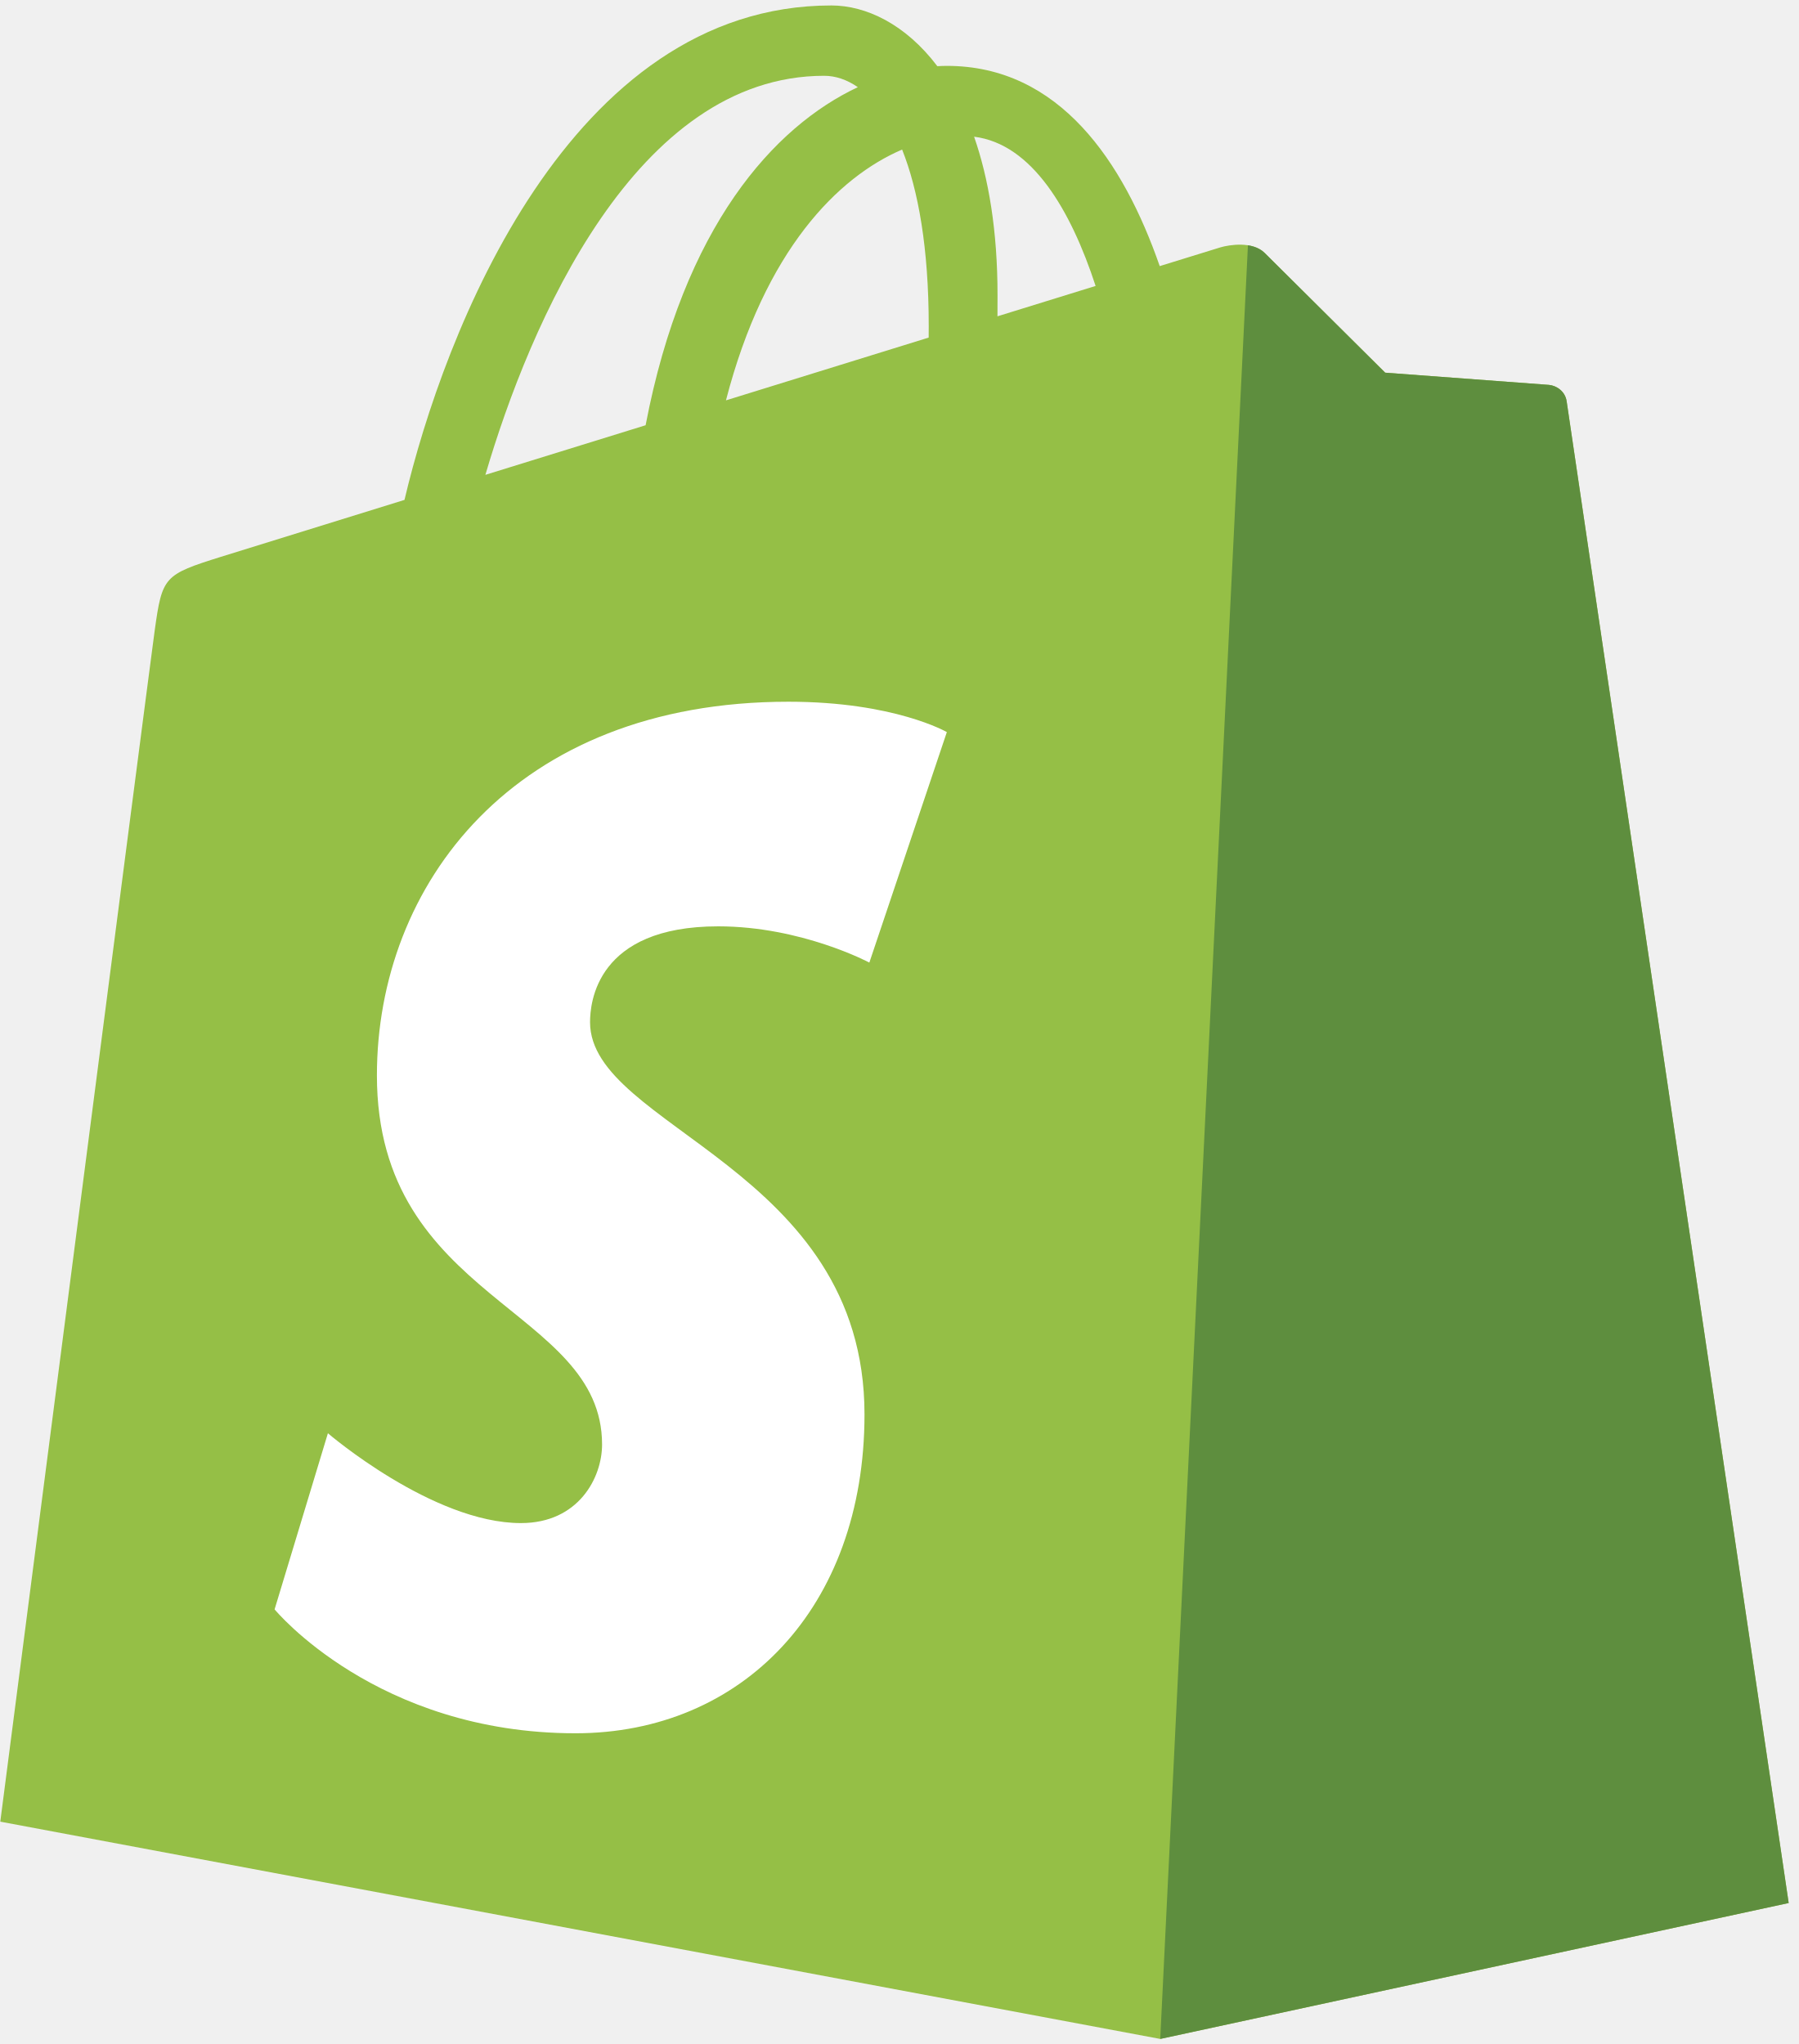
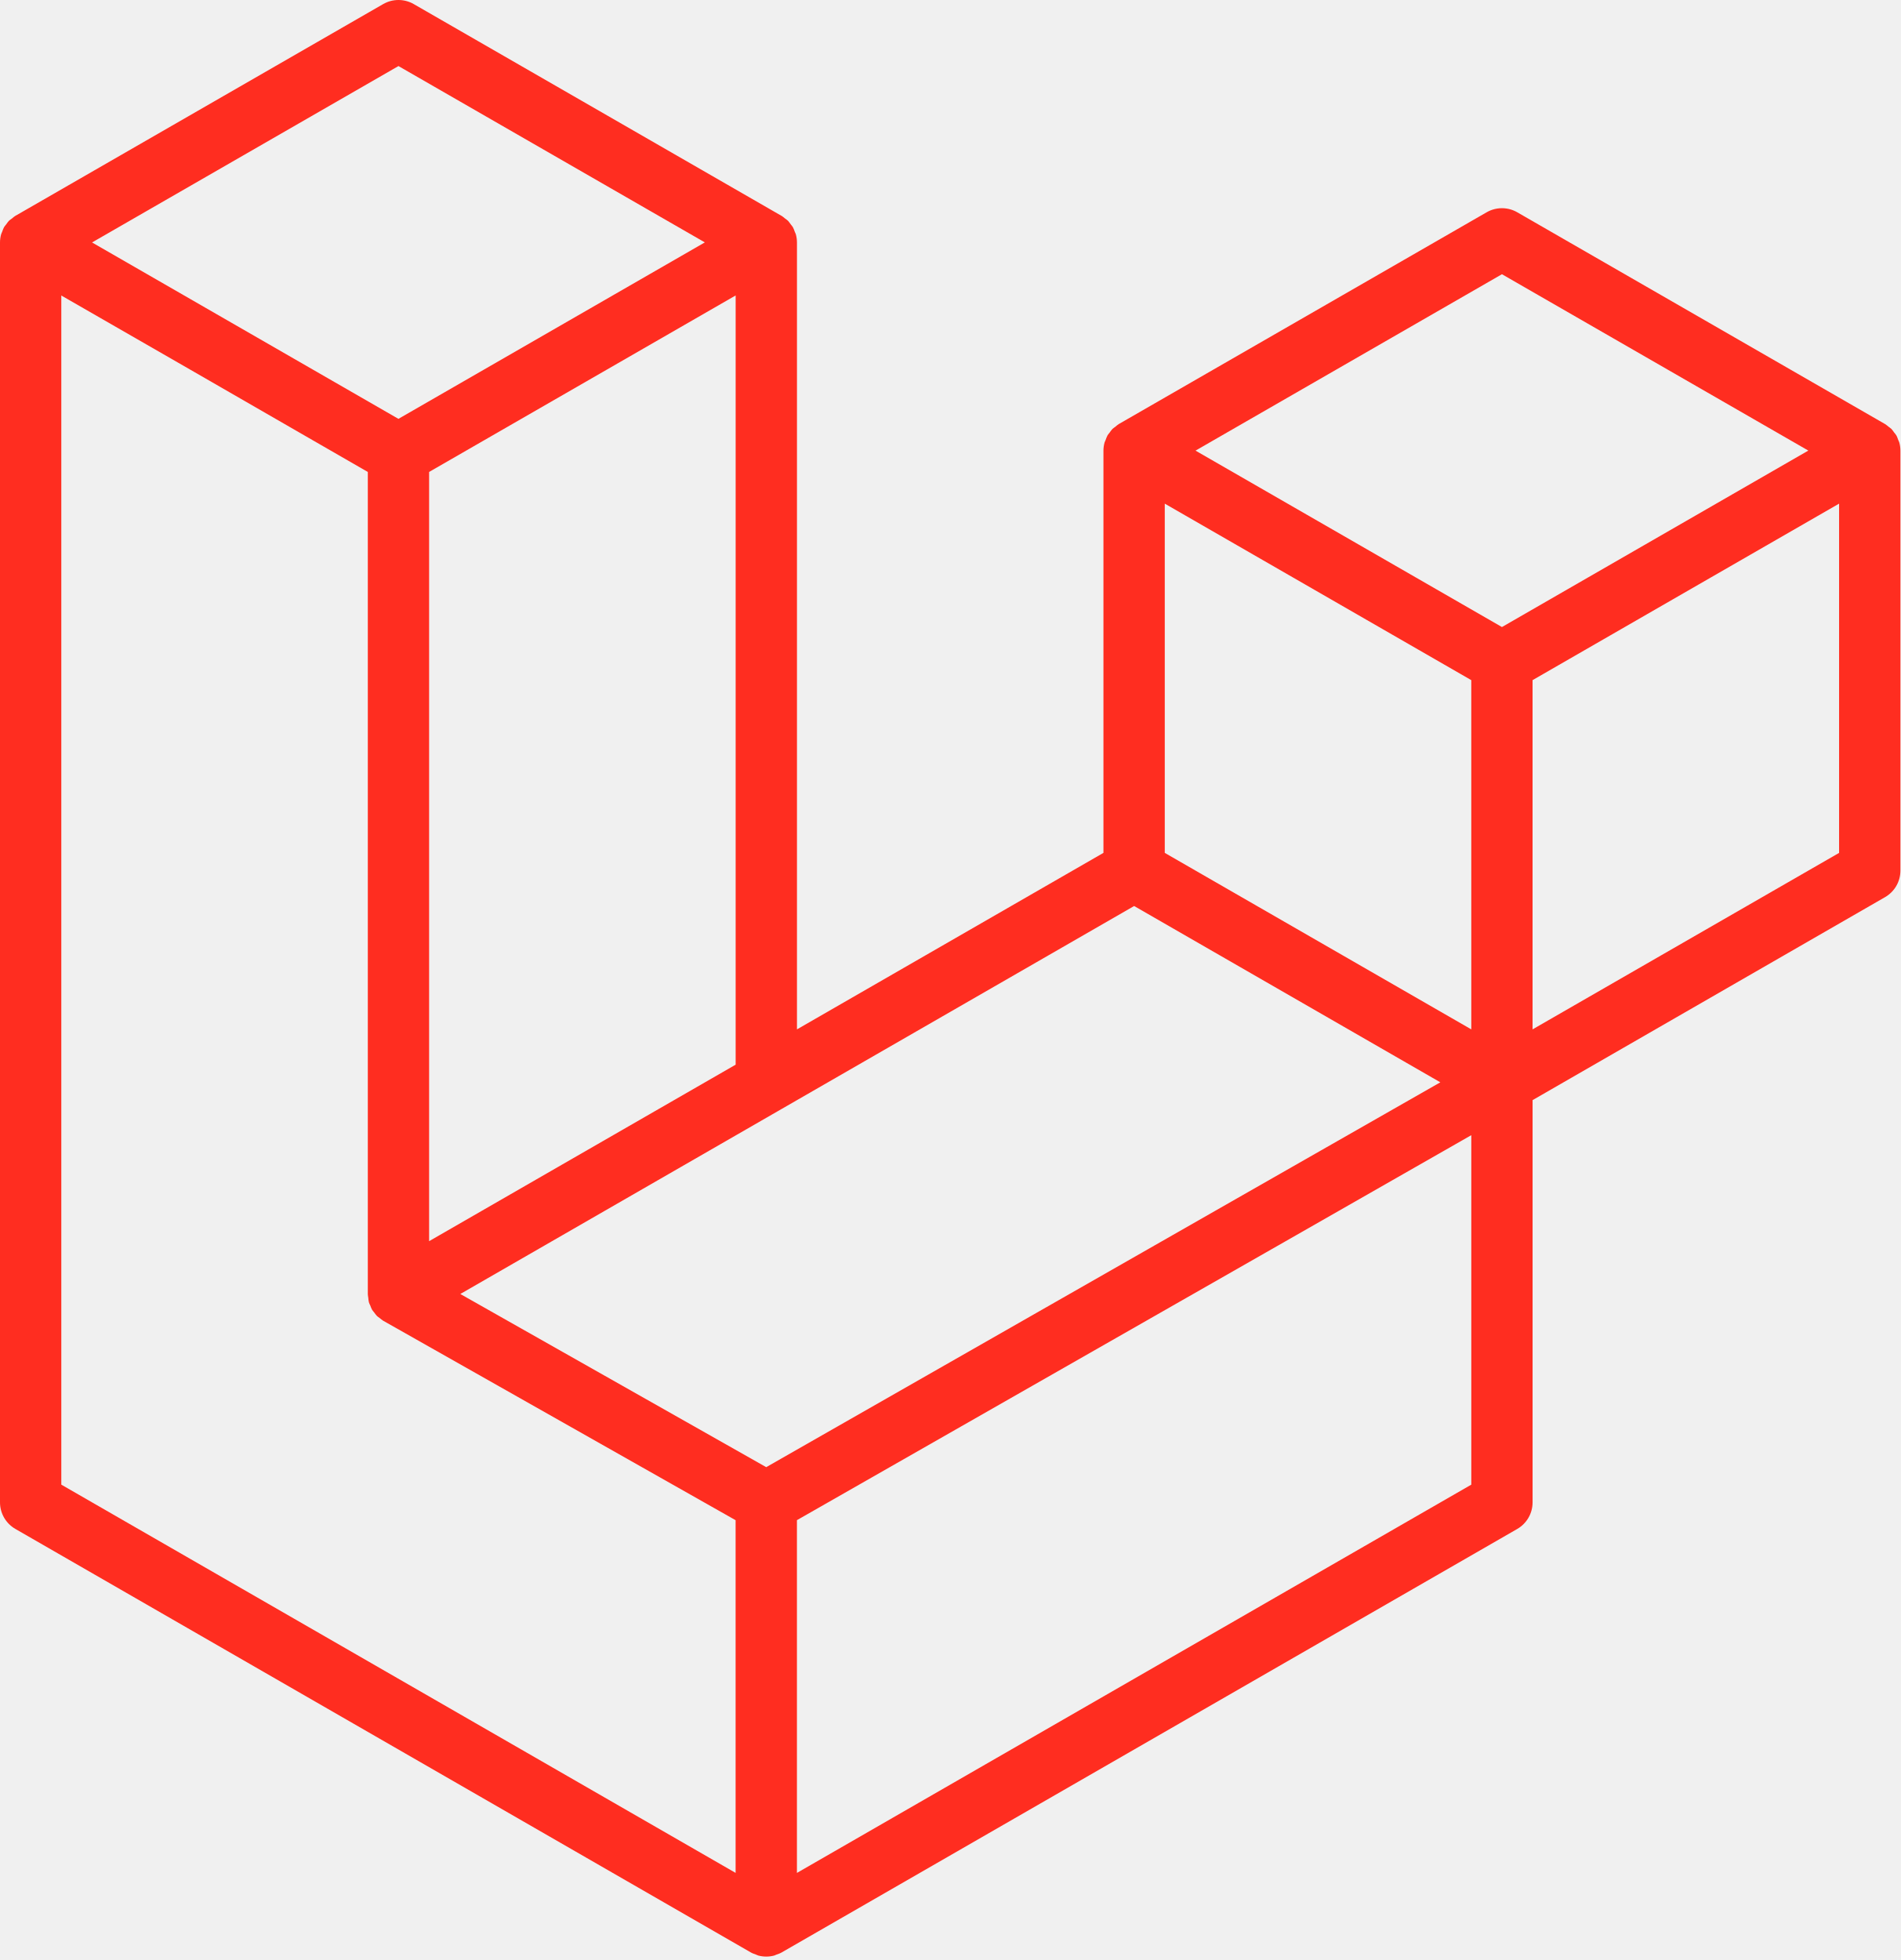
- <svg xmlns="http://www.w3.org/2000/svg" width="88" height="100" viewBox="0 0 88 100" fill="none">
-   <g clip-path="url(#clip0_526_315)">
-     <path d="M76.636 19.637C76.567 19.137 76.129 18.86 75.767 18.83C73.098 18.629 70.428 18.43 67.759 18.233C67.759 18.233 62.448 12.961 61.865 12.377C61.282 11.794 60.143 11.971 59.701 12.101C59.636 12.121 58.541 12.459 56.729 13.019C54.955 7.914 51.824 3.223 46.316 3.223C46.164 3.223 46.008 3.23 45.851 3.238C44.285 1.167 42.344 0.267 40.669 0.267C27.838 0.267 21.708 16.306 19.786 24.457C14.801 26.002 11.259 27.1 10.806 27.242C8.024 28.115 7.936 28.203 7.57 30.825C7.295 32.81 0.014 89.122 0.014 89.122L56.753 99.752L87.496 93.102C87.496 93.102 76.703 20.137 76.636 19.637ZM53.593 13.989L48.792 15.475C48.794 15.137 48.795 14.804 48.795 14.44C48.795 11.267 48.355 8.713 47.649 6.688C50.487 7.044 52.377 10.273 53.593 13.989ZM44.128 7.317C44.917 9.294 45.43 12.131 45.43 15.96C45.43 16.156 45.428 16.335 45.427 16.516C42.304 17.483 38.912 18.533 35.511 19.587C37.42 12.218 40.999 8.659 44.128 7.317ZM40.316 3.708C40.87 3.708 41.428 3.896 41.962 4.264C37.85 6.199 33.442 11.072 31.581 20.804L23.743 23.231C25.923 15.808 31.1 3.708 40.316 3.708Z" fill="#95BF46" />
-     <path d="M75.765 18.83C73.096 18.629 70.427 18.43 67.757 18.233C67.757 18.233 62.447 12.961 61.864 12.377C61.646 12.16 61.352 12.049 61.044 12.001L56.754 99.752L87.494 93.102C87.494 93.102 76.702 20.137 76.634 19.637C76.565 19.137 76.127 18.86 75.765 18.83Z" fill="#5E8E3E" />
-     <path d="M46.316 35.817L42.525 47.093C42.525 47.093 39.204 45.32 35.132 45.32C29.164 45.32 28.863 49.066 28.863 50.01C28.863 55.16 42.288 57.133 42.288 69.196C42.288 78.686 36.269 84.798 28.152 84.798C18.413 84.798 13.432 78.736 13.432 78.736L16.04 70.12C16.04 70.12 21.159 74.515 25.48 74.515C28.302 74.515 29.451 72.293 29.451 70.669C29.451 63.951 18.437 63.651 18.437 52.613C18.437 43.322 25.106 34.331 38.567 34.331C43.753 34.331 46.316 35.817 46.316 35.817Z" fill="white" />
+ <svg xmlns="http://www.w3.org/2000/svg" width="97" height="100" viewBox="0 0 97 100" fill="none">
+   <g clip-path="url(#clip0_526_319)">
+     <path d="M96.915 22.583C96.951 22.716 96.97 22.853 96.97 22.991V44.419C96.97 44.978 96.671 45.495 96.184 45.774L78.201 56.129V76.652C78.201 76.926 78.129 77.196 77.992 77.434C77.855 77.672 77.657 77.87 77.42 78.007L39.879 99.618C39.793 99.667 39.699 99.698 39.605 99.731C39.57 99.743 39.537 99.764 39.5 99.774C39.238 99.843 38.962 99.843 38.699 99.774C38.656 99.763 38.617 99.739 38.576 99.724C38.49 99.692 38.4 99.665 38.319 99.618L0.785 78.007C0.547 77.87 0.349 77.673 0.211 77.435C0.073 77.197 0 76.927 0 76.652L0 12.37C0 12.229 0.02 12.092 0.055 11.96C0.066 11.914 0.094 11.873 0.109 11.828C0.139 11.747 0.166 11.662 0.209 11.586C0.238 11.536 0.281 11.495 0.316 11.448C0.361 11.385 0.402 11.321 0.455 11.266C0.5 11.221 0.559 11.188 0.609 11.149C0.666 11.102 0.717 11.051 0.781 11.014H0.783L19.55 0.209C19.788 0.072 20.057 0 20.332 0C20.606 0 20.875 0.072 21.113 0.209L39.88 11.014H39.884C39.947 11.053 40 11.102 40.056 11.147C40.107 11.186 40.164 11.221 40.208 11.264C40.263 11.321 40.302 11.386 40.349 11.448C40.382 11.495 40.427 11.536 40.455 11.586C40.499 11.664 40.525 11.747 40.556 11.829C40.572 11.873 40.599 11.914 40.611 11.961C40.647 12.094 40.665 12.232 40.666 12.37V52.519L56.304 43.514V22.989C56.304 22.853 56.324 22.714 56.359 22.583C56.373 22.536 56.398 22.495 56.414 22.451C56.445 22.369 56.472 22.284 56.515 22.208C56.544 22.158 56.587 22.117 56.621 22.07C56.667 22.007 56.706 21.943 56.761 21.888C56.806 21.843 56.863 21.81 56.914 21.771C56.972 21.724 57.023 21.673 57.086 21.636H57.087L75.857 10.831C76.094 10.694 76.364 10.622 76.638 10.622C76.912 10.622 77.182 10.694 77.419 10.831L96.187 21.636C96.253 21.675 96.304 21.724 96.362 21.769C96.411 21.808 96.468 21.843 96.513 21.886C96.567 21.943 96.606 22.007 96.653 22.07C96.689 22.117 96.731 22.158 96.759 22.208C96.804 22.284 96.829 22.369 96.86 22.451C96.878 22.495 96.903 22.536 96.915 22.583ZM93.841 43.514V25.696L87.273 29.477L78.2 34.701V52.519L93.843 43.514H93.841ZM75.074 75.747V57.917L66.149 63.014L40.664 77.559V95.557L75.074 75.747ZM3.128 15.074V75.747L37.535 95.556V77.561L19.561 67.389L19.555 67.385L19.547 67.381C19.487 67.346 19.436 67.295 19.379 67.252C19.33 67.213 19.273 67.182 19.231 67.139L19.227 67.133C19.176 67.084 19.141 67.023 19.098 66.969C19.059 66.916 19.012 66.871 18.981 66.817L18.979 66.811C18.944 66.752 18.922 66.682 18.897 66.616C18.871 66.557 18.838 66.502 18.822 66.44V66.438C18.803 66.364 18.799 66.285 18.791 66.209C18.784 66.151 18.768 66.092 18.768 66.033V24.08L9.696 18.853L3.128 15.077V15.074ZM20.334 3.369L4.697 12.37L20.33 21.37L35.965 12.367L20.33 3.369H20.334ZM28.465 59.542L37.537 54.32V15.074L30.97 18.855L21.896 24.079V63.325L28.465 59.542ZM76.638 13.991L61.003 22.991L76.638 31.992L92.271 22.989L76.638 13.991ZM75.073 34.701L66 29.477L59.433 25.696V43.514L68.504 48.737L75.074 52.519L75.073 34.701ZM39.097 74.855L62.03 61.763L73.494 55.22L57.87 46.225L39.882 56.581L23.488 66.02L39.097 74.855Z" fill="#FF2D20" />
  </g>
  <defs>
-     <clipPath id="clip0_526_315">
-       <rect width="87.671" height="100" fill="white" />
+     <clipPath id="clip0_526_319">
+       <rect width="96.97" height="100" fill="white" />
    </clipPath>
  </defs>
</svg>
